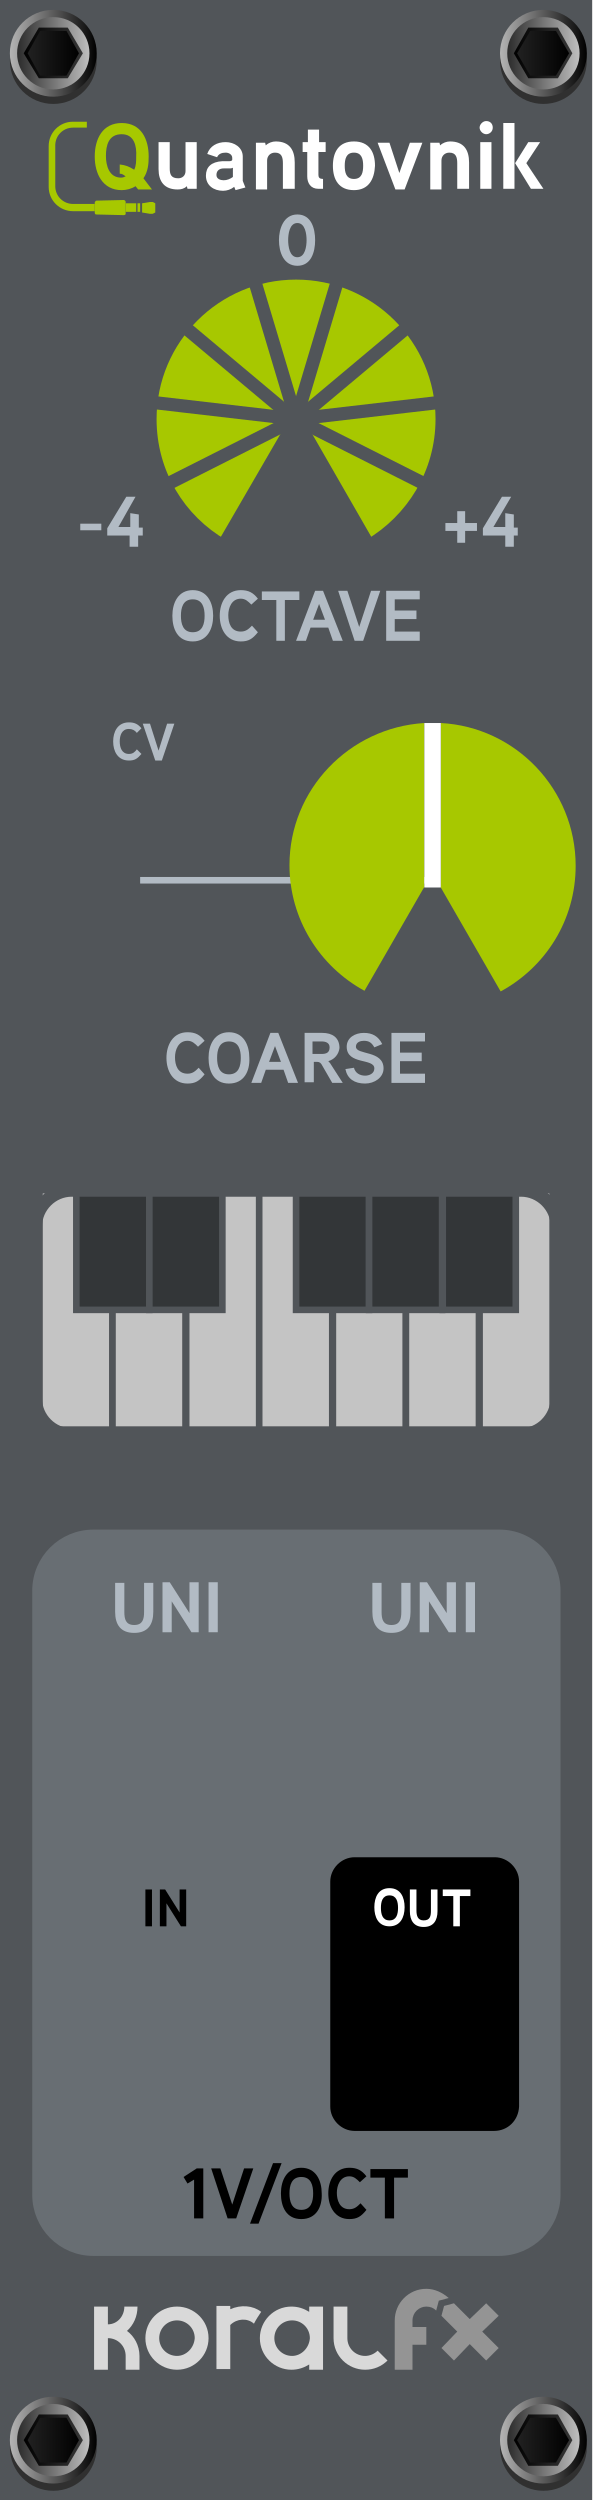
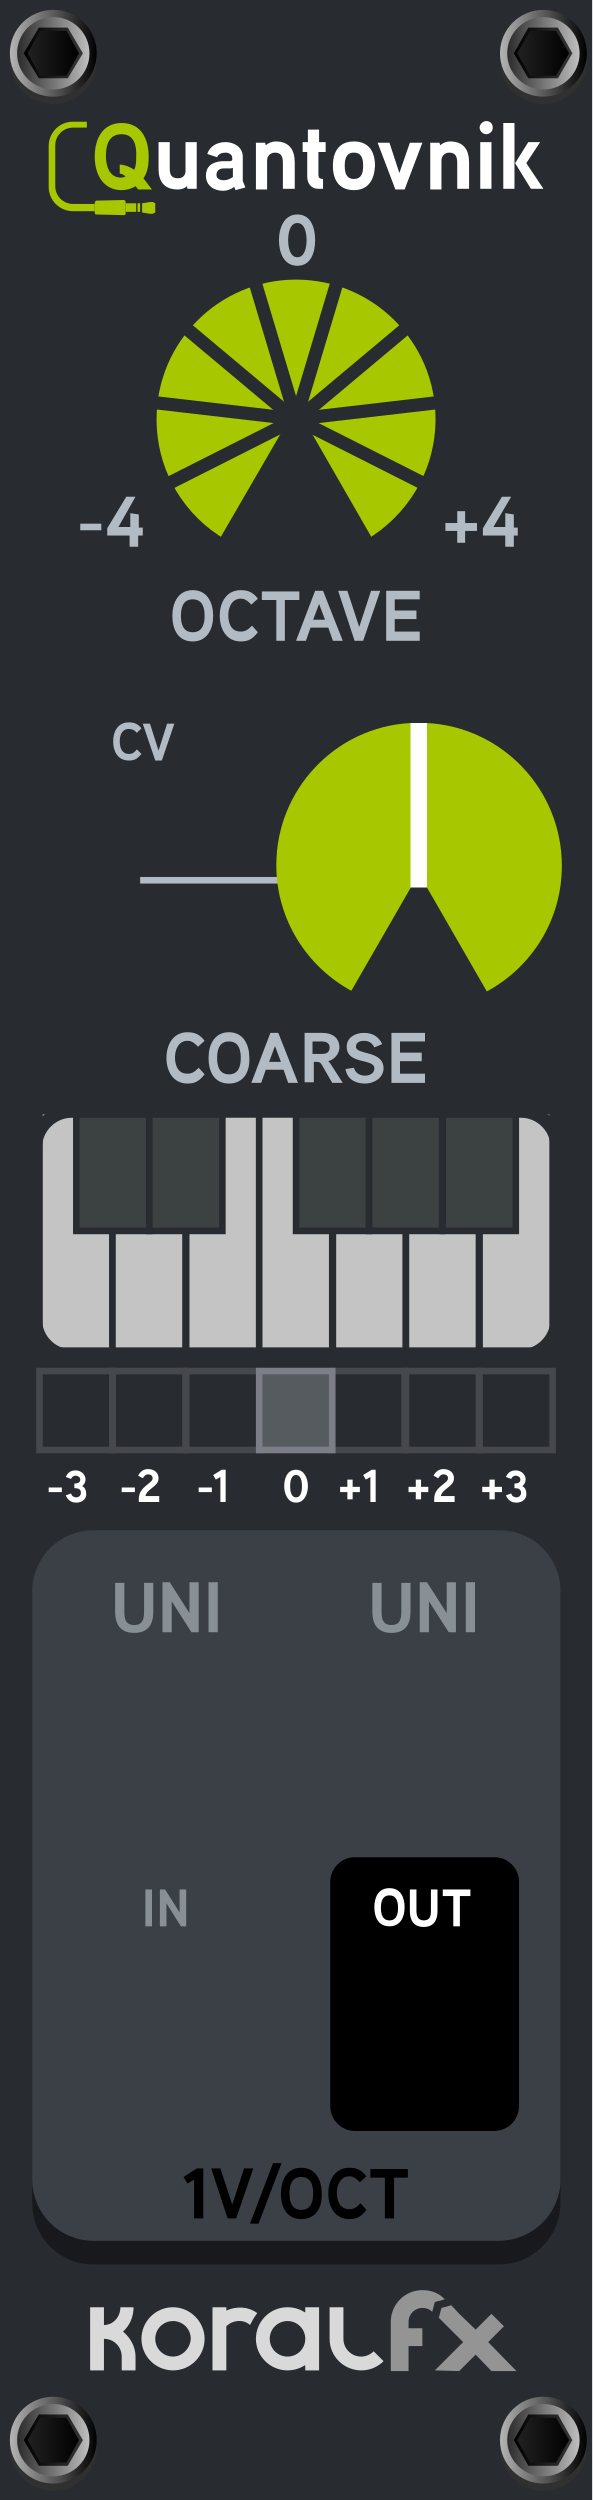
<svg xmlns="http://www.w3.org/2000/svg" version="1.1" id="svg8" x="0px" y="0px" viewBox="0 0 90 380" enable-background="new 0 0 90 380" xml:space="preserve">
-   <path id="rect817" fill="#515559" d="M0,0h90v380H0V0z" />
-   <path fill="#686E73" d="M75.8,342.9H14.2c-5.2,0-9.3-4.2-9.3-9.3v-91.8c0-5.2,4.2-9.3,9.3-9.3h61.7c5.2,0,9.3,4.2,9.3,9.3v91.8  C85.2,338.7,81,342.9,75.8,342.9z" />
+   <path id="rect817" fill="#282C30" d="M0,0h90v380H0V0z" />
+   <path fill="#17191C" d="M75.8,344.2H14.2c-5.2,0-9.3-4.2-9.3-9.3V243c0-5.2,4.2-9.3,9.3-9.3h61.7c5.2,0,9.3,4.2,9.3,9.3v91.8  C85.2,340,81,344.2,75.8,344.2z" />
+   <path fill="#3B4047" d="M75.8,340.6H14.2c-5.2,0-9.3-4.2-9.3-9.3v-89.4c0-5.2,4.2-9.3,9.3-9.3h61.7c5.2,0,9.3,4.2,9.3,9.3v89.4  C85.2,336.4,81,340.6,75.8,340.6z" />
  <g>
    <g>
      <path fill="#B2BBC4" d="M29.3,97.5c-2.3,0-3.1-1.9-3.1-3.9c0-2,0.9-3.9,3.1-3.9s3.1,1.9,3.1,3.9C32.4,95.6,31.5,97.5,29.3,97.5z     M29.3,91.1c-1.5,0-1.8,1.3-1.8,2.5s0.3,2.5,1.8,2.5s1.8-1.3,1.8-2.5S30.8,91.1,29.3,91.1z" />
      <path fill="#B2BBC4" d="M39.2,96.1c-0.8,1-1.4,1.4-2.6,1.4c-2.2,0-3.2-1.9-3.2-3.9c0-2,1-3.9,3.2-3.9c1.2,0,1.9,0.4,2.6,1.3    l-1,0.9c-0.5-0.5-0.9-0.9-1.6-0.9c-1.4,0-1.9,1.4-1.9,2.5c0,1.2,0.4,2.5,1.9,2.5c0.8,0,1.2-0.4,1.7-0.9L39.2,96.1z" />
      <path fill="#B2BBC4" d="M45.5,91.2h-2.2v6.2H42v-6.2h-2.2v-1.3h5.7V91.2z" />
      <path fill="#B2BBC4" d="M52.1,97.4h-1.5l-0.7-2h-2.7l-0.7,2H45l2.9-7.6h1.2L52.1,97.4z M49.4,94.2l-0.9-2.4l-0.9,2.4H49.4z" />
      <path fill="#B2BBC4" d="M57.8,89.8l-2.6,7.6h-1.3l-2.5-7.6h1.4l1.8,5.5l1.8-5.5H57.8z" />
      <path fill="#B2BBC4" d="M63.8,97.4h-5.1v-7.6h5.1v1.3H60v1.7h3.3v1.3H60v1.9h3.8V97.4z" />
    </g>
  </g>
  <g>
    <g>
      <path fill="#B2BBC4" d="M31.1,163.3c-0.8,1-1.4,1.4-2.6,1.4c-2.2,0-3.2-1.9-3.2-3.9c0-2,1-3.9,3.2-3.9c1.2,0,1.9,0.4,2.6,1.3    l-1,0.9c-0.5-0.5-0.9-0.9-1.6-0.9c-1.4,0-1.9,1.4-1.9,2.5c0,1.2,0.4,2.5,1.9,2.5c0.8,0,1.2-0.4,1.7-0.9L31.1,163.3z" />
      <path fill="#B2BBC4" d="M34.8,164.7c-2.3,0-3.1-1.9-3.1-3.9c0-2,0.9-3.9,3.1-3.9s3.1,1.9,3.1,3.9C38,162.8,37.1,164.7,34.8,164.7z     M34.8,158.3c-1.5,0-1.8,1.3-1.8,2.5s0.3,2.5,1.8,2.5s1.8-1.3,1.8-2.5S36.3,158.3,34.8,158.3z" />
      <path fill="#B2BBC4" d="M45.3,164.6h-1.5l-0.7-2h-2.7l-0.7,2h-1.5l2.9-7.6h1.2L45.3,164.6z M42.7,161.4l-0.9-2.4l-0.9,2.4H42.7z" />
      <path fill="#B2BBC4" d="M49.9,161.3c0.1,0.1,0.3,0.3,0.4,0.5l1.8,2.8h-1.6l-1.5-2.6c-0.2-0.4-0.4-0.6-0.8-0.6h-0.5v3.1h-1.4V157    h2.7c1.5,0,2.6,0.7,2.6,2.3C51.5,160.2,50.9,161,49.9,161.3z M48.9,158.3h-1.4v1.9h1.4c0.7,0,1.2-0.2,1.2-1    C50.1,158.5,49.5,158.3,48.9,158.3z" />
      <path fill="#B2BBC4" d="M55.5,164.7c-1.6,0-2.7-0.7-3-2.2l1.3-0.2c0.2,0.8,0.9,1.2,1.7,1.2c0.6,0,1.4-0.3,1.4-1.1    c0-1.6-4.2-0.5-4.2-3.3c0-1.4,1.3-2.1,2.6-2.1c1.3,0,2.2,0.5,2.8,1.7l-1.2,0.5c-0.4-0.7-0.8-1-1.6-1c-0.5,0-1.2,0.2-1.2,0.9    c0,1.3,4.2,0.5,4.2,3.3C58.3,163.8,56.9,164.7,55.5,164.7z" />
      <path fill="#B2BBC4" d="M64.6,164.6h-5.1V157h5.1v1.3h-3.8v1.7h3.3v1.3h-3.3v1.9h3.8V164.6z" />
    </g>
  </g>
  <g>
    <g>
+       <path fill="#FFFFFF" d="M9.4,226.8h-2v-0.7h2V226.8z" />
+       <path fill="#FFFFFF" d="M11.6,228.4c-0.8,0-1.3-0.4-1.6-1.1l0.8-0.3c0.1,0.4,0.4,0.6,0.8,0.6c0.4,0,0.7-0.3,0.7-0.7    c0-0.6-0.5-0.7-1-0.7v-0.7c0.4,0,0.9-0.1,0.9-0.6c0-0.4-0.4-0.6-0.7-0.6c-0.3,0-0.6,0.2-0.7,0.5l-0.8-0.3c0.3-0.7,0.8-1,1.5-1    c0.8,0,1.5,0.6,1.5,1.4c0,0.4-0.2,0.7-0.5,1c0.4,0.2,0.6,0.6,0.6,1.1C13.2,227.8,12.5,228.4,11.6,228.4z" />
+     </g>
+   </g>
+   <g>
+     <g>
+       <path fill="#FFFFFF" d="M20.5,226.8h-2v-0.7h2V226.8z" />
+       <path fill="#FFFFFF" d="M24.2,228.3h-3.1v-0.6c0.1-1.8,2.1-2.2,2.1-3c0-0.4-0.3-0.6-0.7-0.6c-0.4,0-0.6,0.3-0.8,0.6l-0.7-0.4    c0.3-0.6,0.8-1,1.5-1c0.9,0,1.6,0.5,1.6,1.4c0,1.3-1.7,1.5-2,2.7h2.1V228.3z" />
+     </g>
+   </g>
+   <g>
+     <g>
+       <path fill="#FFFFFF" d="M32.2,226.8h-2v-0.7h2V226.8z" />
+       <path fill="#FFFFFF" d="M34.3,228.3h-0.8v-3.8l-0.7,0.4l-0.4-0.7l1.3-0.8h0.6V228.3z" />
+     </g>
+   </g>
+   <g>
+     <g>
+       <path fill="#FFFFFF" d="M45,228.4c-1.3,0-1.8-1.4-1.8-2.5c0-1.1,0.4-2.5,1.8-2.5c1.3,0,1.8,1.4,1.8,2.5    C46.8,227,46.3,228.4,45,228.4z M45,224.2c-0.8,0-0.9,1.1-0.9,1.7c0,0.6,0.1,1.7,0.9,1.7c0.8,0,0.9-1.1,0.9-1.7    S45.8,224.2,45,224.2z" />
+     </g>
+   </g>
+   <g>
+     <g>
+       <path fill="#FFFFFF" d="M54.7,226.8h-1.1v1.1h-0.8v-1.1h-1.1V226h1.1v-1.1h0.8v1.1h1.1V226.8z" />
+       <path fill="#FFFFFF" d="M57.1,228.3h-0.8v-3.8l-0.7,0.4l-0.4-0.7l1.3-0.8h0.6V228.3z" />
+     </g>
+   </g>
+   <g>
+     <g>
+       <path fill="#FFFFFF" d="M65.2,226.8H64v1.1h-0.8v-1.1h-1.1V226h1.1v-1.1H64v1.1h1.1V226.8z" />
+       <path fill="#FFFFFF" d="M69.1,228.3H66v-0.6c0.1-1.8,2.1-2.2,2.1-3c0-0.4-0.3-0.6-0.7-0.6c-0.4,0-0.6,0.3-0.8,0.6l-0.7-0.4    c0.3-0.6,0.8-1,1.5-1c0.9,0,1.6,0.5,1.6,1.4c0,1.3-1.7,1.5-2,2.7h2.1V228.3z" />
+     </g>
+   </g>
+   <g>
+     <g>
+       <path fill="#FFFFFF" d="M76.3,226.8h-1.1v1.1h-0.8v-1.1h-1.1V226h1.1v-1.1h0.8v1.1h1.1V226.8z" />
+       <path fill="#FFFFFF" d="M78.5,228.4c-0.8,0-1.3-0.4-1.6-1.1l0.8-0.3c0.1,0.4,0.4,0.6,0.8,0.6c0.4,0,0.7-0.3,0.7-0.7    c0-0.6-0.5-0.7-1-0.7v-0.7c0.4,0,0.9-0.1,0.9-0.6c0-0.4-0.4-0.6-0.7-0.6c-0.3,0-0.6,0.2-0.7,0.5l-0.8-0.3c0.3-0.7,0.8-1,1.5-1    c0.8,0,1.5,0.6,1.5,1.4c0,0.4-0.2,0.7-0.5,1c0.4,0.2,0.6,0.6,0.6,1.1C80.1,227.8,79.4,228.4,78.5,228.4z" />
+     </g>
+   </g>
+   <g>
+     <g>
      <path fill="#B2BBC4" d="M21.5,114.6c-0.6,0.7-1,1-1.9,1c-1.7,0-2.4-1.4-2.4-2.9c0-1.5,0.7-2.9,2.4-2.9c0.9,0,1.4,0.3,1.9,0.9    l-0.7,0.7c-0.3-0.4-0.7-0.6-1.2-0.6c-1.1,0-1.4,1-1.4,1.9c0,0.9,0.3,1.9,1.4,1.9c0.6,0,0.9-0.3,1.2-0.7L21.5,114.6z" />
      <path fill="#B2BBC4" d="M26.5,110l-1.9,5.6h-1l-1.9-5.6h1.1l1.3,4.1l1.3-4.1H26.5z" />
    </g>
  </g>
  <g>
    <g>
      <path fill="#B2BBC4" d="M72.5,80.7h-1.8v1.8h-1.2v-1.8h-1.8v-1.2h1.8v-1.8h1.2v1.8h1.8V80.7z" />
      <path fill="#B2BBC4" d="M78.7,81.4h-0.6v1.7h-1.3v-1.7h-3.4v-1.1l2.9-4.8h1.4L75,80.1h1.8V78l1.3,0.2v2h0.6V81.4z" />
    </g>
  </g>
  <g>
    <g>
      <path fill="#B2BBC4" d="M45.2,40.4c-2.1,0-2.8-2.1-2.8-3.9c0-1.7,0.7-3.9,2.8-3.9c2.1,0,2.7,2.1,2.7,3.9S47.3,40.4,45.2,40.4z     M45.2,33.9c-1.2,0-1.4,1.7-1.4,2.6c0,0.9,0.2,2.6,1.4,2.6c1.2,0,1.4-1.7,1.4-2.6C46.6,35.6,46.4,33.9,45.2,33.9z" />
    </g>
  </g>
  <g>
    <g>
      <path fill="#B2BBC4" d="M15.4,80.6h-3.2v-1h3.2V80.6z" />
      <path fill="#B2BBC4" d="M21.6,81.4H21v1.7h-1.3v-1.7h-3.4v-1.1l2.9-4.8h1.4L18,80.1h1.8V78l1.3,0.2v2h0.6V81.4z" />
    </g>
  </g>
  <path d="M75.1,323.9H53.9c-2,0-3.7-1.7-3.7-3.7v-34.2c0-2,1.7-3.7,3.7-3.7h21.3c2,0,3.7,1.7,3.7,3.7v34.2  C78.8,322.3,77.2,323.9,75.1,323.9z" />
  <g>
-     <path fill="#B2BBC4" d="M62.4,245c0,1.9-0.8,3.2-2.9,3.2s-2.9-1.3-2.9-3.2v-4.4H58v4.4c0,1.1,0.2,2,1.5,2c1.3,0,1.5-0.9,1.5-2v-4.4   h1.4V245z" />
-     <path fill="#B2BBC4" d="M69.3,248.1h-1.1l-3-4.7v4.7h-1.4v-7.6h1.1l3,4.7v-4.7h1.4V248.1z" />
-     <path fill="#B2BBC4" d="M72.2,248.1h-1.4v-7.6h1.4V248.1z" />
+     <g>
+       <path fill="#889096" d="M62.4,245c0,1.9-0.8,3.2-2.9,3.2s-2.9-1.3-2.9-3.2v-4.4H58v4.4c0,1.1,0.2,2,1.5,2c1.3,0,1.5-0.9,1.5-2    v-4.4h1.4V245z" />
+       <path fill="#889096" d="M69.3,248.1h-1.1l-3-4.7v4.7h-1.4v-7.6h1.1l3,4.7v-4.7h1.4V248.1z" />
+       <path fill="#889096" d="M72.2,248.1h-1.4v-7.6h1.4V248.1z" />
+     </g>
  </g>
  <g>
    <path d="M30.8,337.2h-1.3v-5.9l-1,0.6l-0.6-1l2-1.3h1V337.2z" />
    <path d="M38.5,329.6l-2.6,7.6h-1.3l-2.5-7.6h1.4l1.8,5.5l1.8-5.5H38.5z" />
    <path d="M42.8,328.8l-3.5,9.2H38l3.5-9.2H42.8z" />
    <path d="M45.8,337.3c-2.3,0-3.1-1.9-3.1-3.9s0.9-3.9,3.1-3.9s3.1,1.9,3.1,3.9C49,335.4,48.1,337.3,45.8,337.3z M45.8,330.9   c-1.5,0-1.8,1.3-1.8,2.5s0.3,2.5,1.8,2.5s1.8-1.3,1.8-2.5S47.3,330.9,45.8,330.9z" />
    <path d="M55.7,335.9c-0.8,1-1.4,1.4-2.6,1.4c-2.2,0-3.2-1.9-3.2-3.9c0-2,1-3.9,3.2-3.9c1.2,0,1.9,0.4,2.6,1.3l-1,0.9   c-0.5-0.5-0.9-0.9-1.6-0.9c-1.4,0-1.9,1.4-1.9,2.5s0.4,2.5,1.9,2.5c0.8,0,1.2-0.4,1.7-0.9L55.7,335.9z" />
    <path d="M62.1,331h-2.2v6.2h-1.4V331h-2.2v-1.3h5.7V331z" />
  </g>
  <g>
-     <path fill="#B2BBC4" d="M23.3,245c0,1.9-0.8,3.2-2.9,3.2s-2.9-1.3-2.9-3.2v-4.4h1.4v4.4c0,1.1,0.2,2,1.5,2c1.3,0,1.5-0.9,1.5-2   v-4.4h1.4V245z" />
-     <path fill="#B2BBC4" d="M30.2,248.1h-1.1l-3-4.7v4.7h-1.4v-7.6h1.1l3,4.7v-4.7h1.4V248.1z" />
-     <path fill="#B2BBC4" d="M33.1,248.1h-1.4v-7.6h1.4V248.1z" />
+     <g>
+       <path fill="#889096" d="M23.3,245c0,1.9-0.8,3.2-2.9,3.2s-2.9-1.3-2.9-3.2v-4.4h1.4v4.4c0,1.1,0.2,2,1.5,2c1.3,0,1.5-0.9,1.5-2    v-4.4h1.4V245z" />
+       <path fill="#889096" d="M30.2,248.1h-1.1l-3-4.7v4.7h-1.4v-7.6h1.1l3,4.7v-4.7h1.4V248.1z" />
+       <path fill="#889096" d="M33.1,248.1h-1.4v-7.6h1.4V248.1z" />
+     </g>
  </g>
  <g>
    <path fill="#FFFFFF" d="M59.2,292.8c-1.7,0-2.3-1.4-2.3-2.9c0-1.5,0.6-2.9,2.3-2.9c1.7,0,2.3,1.4,2.3,2.9   C61.5,291.5,60.8,292.8,59.2,292.8z M59.2,288.1c-1.1,0-1.3,1-1.3,1.9c0,0.9,0.2,1.9,1.3,1.9s1.3-1,1.3-1.9   C60.5,289.1,60.3,288.1,59.2,288.1z" />
    <path fill="#FFFFFF" d="M66.5,290.5c0,1.4-0.6,2.4-2.1,2.4s-2.1-1-2.1-2.4v-3.3h1v3.2c0,0.8,0.2,1.5,1.1,1.5c1,0,1.1-0.7,1.1-1.5   v-3.2h1V290.5z" />
    <path fill="#FFFFFF" d="M71.5,288.2h-1.6v4.6h-1v-4.6h-1.6v-1h4.2V288.2z" />
  </g>
  <g>
-     <path d="M23.1,292.8h-1v-5.6h1V292.8z" />
-     <path d="M28.3,292.8h-0.8l-2.2-3.5v3.5h-1v-5.6h0.8l2.2,3.5v-3.5h1V292.8z" />
-   </g>
-   <rect x="6" y="180.9" fill="#C4C4C4" stroke="#515559" stroke-miterlimit="10" width="11.1" height="36.4" />
-   <rect x="17.1" y="180.9" fill="#C4C4C4" stroke="#515559" stroke-miterlimit="10" width="11.1" height="36.4" />
-   <rect x="28.3" y="180.9" fill="#C4C4C4" stroke="#515559" stroke-miterlimit="10" width="11.1" height="36.4" />
-   <rect x="39.4" y="180.9" fill="#C4C4C4" stroke="#515559" stroke-miterlimit="10" width="11.1" height="36.4" />
-   <rect x="50.6" y="180.9" fill="#C4C4C4" stroke="#515559" stroke-miterlimit="10" width="11.1" height="36.4" />
-   <rect x="61.7" y="180.9" fill="#C4C4C4" stroke="#515559" stroke-miterlimit="10" width="11.1" height="36.4" />
-   <rect x="72.9" y="180.9" fill="#C4C4C4" stroke="#515559" stroke-miterlimit="10" width="11.1" height="36.4" />
-   <rect x="11.6" y="180.9" fill="#333638" stroke="#515559" stroke-miterlimit="10" width="11.1" height="18.2" />
-   <rect x="22.7" y="180.9" fill="#333638" stroke="#515559" stroke-miterlimit="10" width="11.1" height="18.2" />
-   <rect x="45" y="180.9" fill="#333638" stroke="#515559" stroke-miterlimit="10" width="11.1" height="18.2" />
-   <rect x="56.1" y="180.9" fill="#333638" stroke="#515559" stroke-miterlimit="10" width="11.1" height="18.2" />
-   <rect x="67.3" y="180.9" fill="#333638" stroke="#515559" stroke-miterlimit="10" width="11.1" height="18.2" />
-   <g>
-     <path fill="#A7C800" d="M34.4,82.1L45,63.7l0,0l10.6,18.4c6.3-3.7,10.6-10.5,10.6-18.4c0-11.7-9.5-21.2-21.2-21.2   S23.8,52,23.8,63.7C23.8,71.6,28,78.4,34.4,82.1z" />
-     <g>
-       <line fill="none" stroke="#515559" stroke-width="2" stroke-miterlimit="10" x1="45" y1="63.7" x2="55.8" y2="82.5" />
-       <line fill="none" stroke="#515559" stroke-width="2" stroke-miterlimit="10" x1="45" y1="63.7" x2="64.4" y2="73.5" />
-       <line fill="none" stroke="#515559" stroke-width="2" stroke-miterlimit="10" x1="45" y1="63.7" x2="66.5" y2="61.2" />
-       <line fill="none" stroke="#515559" stroke-width="2" stroke-miterlimit="10" x1="45" y1="63.9" x2="61.7" y2="49.9" />
-       <line fill="none" stroke="#515559" stroke-width="2" stroke-miterlimit="10" x1="45" y1="63.7" x2="51.2" y2="43" />
-       <line fill="none" stroke="#515559" stroke-width="2" stroke-miterlimit="10" x1="45" y1="63.7" x2="38.8" y2="43" />
-       <line fill="none" stroke="#515559" stroke-width="2" stroke-miterlimit="10" x1="45" y1="63.9" x2="28.3" y2="49.9" />
-       <line fill="none" stroke="#515559" stroke-width="2" stroke-miterlimit="10" x1="45" y1="63.7" x2="23.5" y2="61.2" />
-       <line fill="none" stroke="#515559" stroke-width="2" stroke-miterlimit="10" x1="45" y1="63.7" x2="25.6" y2="73.5" />
-       <line fill="none" stroke="#515559" stroke-width="2" stroke-miterlimit="10" x1="45.1" y1="63.7" x2="34.2" y2="82.5" />
-     </g>
-   </g>
-   <path fill="none" stroke="#515559" stroke-width="2" stroke-miterlimit="10" d="M79.1,218.1H10.9c-3,0-5.5-2.5-5.5-5.5v-26.2  c0-3,2.5-5.5,5.5-5.5h68.3c3,0,5.5,2.5,5.5,5.5v26.2C84.6,215.6,82.2,218.1,79.1,218.1z" />
+     <g>
+       <path fill="#889096" d="M23.1,292.8h-1v-5.6h1V292.8z" />
+       <path fill="#889096" d="M28.3,292.8h-0.8l-2.2-3.5v3.5h-1v-5.6h0.8l2.2,3.5v-3.5h1V292.8z" />
+     </g>
+   </g>
+   <rect x="6" y="168.9" fill="#C4C4C4" stroke="#282C30" stroke-miterlimit="10" width="11.1" height="36.4" />
+   <rect x="17.1" y="168.9" fill="#C4C4C4" stroke="#282C30" stroke-miterlimit="10" width="11.1" height="36.4" />
+   <rect x="28.3" y="168.9" fill="#C4C4C4" stroke="#282C30" stroke-miterlimit="10" width="11.1" height="36.4" />
+   <rect x="39.4" y="168.9" fill="#C4C4C4" stroke="#282C30" stroke-miterlimit="10" width="11.1" height="36.4" />
+   <rect x="50.6" y="168.9" fill="#C4C4C4" stroke="#282C30" stroke-miterlimit="10" width="11.1" height="36.4" />
+   <rect x="61.7" y="168.9" fill="#C4C4C4" stroke="#282C30" stroke-miterlimit="10" width="11.1" height="36.4" />
+   <rect x="72.9" y="168.9" fill="#C4C4C4" stroke="#282C30" stroke-miterlimit="10" width="11.1" height="36.4" />
+   <rect x="11.6" y="168.9" fill="#3C4142" stroke="#282C30" stroke-miterlimit="10" width="11.1" height="18.2" />
+   <rect x="22.7" y="168.9" fill="#3C4142" stroke="#282C30" stroke-miterlimit="10" width="11.1" height="18.2" />
+   <rect x="45" y="168.9" fill="#3C4142" stroke="#282C30" stroke-miterlimit="10" width="11.1" height="18.2" />
+   <rect x="56.1" y="168.9" fill="#3C4142" stroke="#282C30" stroke-miterlimit="10" width="11.1" height="18.2" />
+   <rect x="67.3" y="168.9" fill="#3C4142" stroke="#282C30" stroke-miterlimit="10" width="11.1" height="18.2" />
+   <path fill="#A7C800" d="M34.4,82.1L45,63.7l0,0l10.6,18.4c6.3-3.7,10.6-10.5,10.6-18.4c0-11.7-9.5-21.2-21.2-21.2S23.8,52,23.8,63.7  C23.8,71.6,28,78.4,34.4,82.1z" />
+   <g>
+     <line fill="none" stroke="#282C30" stroke-width="2" stroke-miterlimit="10" x1="45" y1="63.7" x2="55.8" y2="82.5" />
+     <line fill="none" stroke="#282C30" stroke-width="2" stroke-miterlimit="10" x1="45" y1="63.7" x2="64.4" y2="73.5" />
+     <line fill="none" stroke="#282C30" stroke-width="2" stroke-miterlimit="10" x1="45" y1="63.7" x2="66.5" y2="61.2" />
+     <line fill="none" stroke="#282C30" stroke-width="2" stroke-miterlimit="10" x1="45" y1="63.9" x2="61.7" y2="49.9" />
+     <line fill="none" stroke="#282C30" stroke-width="2" stroke-miterlimit="10" x1="45" y1="63.7" x2="51.2" y2="43" />
+     <line fill="none" stroke="#282C30" stroke-width="2" stroke-miterlimit="10" x1="45" y1="63.7" x2="38.8" y2="43" />
+     <line fill="none" stroke="#282C30" stroke-width="2" stroke-miterlimit="10" x1="45" y1="63.9" x2="28.3" y2="49.9" />
+     <line fill="none" stroke="#282C30" stroke-width="2" stroke-miterlimit="10" x1="45" y1="63.7" x2="23.5" y2="61.2" />
+     <line fill="none" stroke="#282C30" stroke-width="2" stroke-miterlimit="10" x1="45" y1="63.7" x2="25.6" y2="73.5" />
+     <line fill="none" stroke="#282C30" stroke-width="2" stroke-miterlimit="10" x1="45.1" y1="63.7" x2="34.2" y2="82.5" />
+   </g>
+   <path fill="none" stroke="#282C30" stroke-width="2" stroke-miterlimit="10" d="M79.1,206.1H10.9c-3,0-5.5-2.5-5.5-5.5v-26.2  c0-3,2.5-5.5,5.5-5.5h68.3c3,0,5.5,2.5,5.5,5.5v26.2C84.6,203.6,82.2,206.1,79.1,206.1z" />
  <rect x="21.3" y="133.3" fill="#B2BBC4" width="45.5" height="1" />
  <g>
-     <path fill="#A7C800" d="M67,109.9v25l9.1,15.8c6.8-3.7,11.4-10.8,11.4-19.1C87.5,120,78.4,110.5,67,109.9z" />
-     <path fill="#A7C800" d="M64.5,109.9c-11.4,0.7-20.5,10.1-20.5,21.6c0,8.2,4.6,15.4,11.4,19.1l9.1-15.8V109.9z" />
-   </g>
-   <rect x="64.5" y="109.9" fill="#FFFFFF" width="2.5" height="25" />
-   <g>
-     <path fill="#D9D9D9" d="M26.9,350.6c-2.7,0-4.8,2.2-4.8,4.8c0,2.7,2.2,4.8,4.8,4.8c2.7,0,4.8-2.2,4.8-4.8   C31.7,352.7,29.5,350.6,26.9,350.6z M26.9,358.1c-1.5,0-2.7-1.2-2.7-2.7c0-1.5,1.2-2.7,2.7-2.7c1.5,0,2.7,1.2,2.7,2.7   C29.5,356.9,28.3,358.1,26.9,358.1z" />
-     <path fill="#D9D9D9" d="M47,350.6v0.8c-0.8-0.5-1.7-0.8-2.7-0.8c-2.7,0-4.8,2.2-4.8,4.8c0,2.7,2.2,4.8,4.8,4.8c1,0,1.9-0.3,2.7-0.8   v0.8h2.1v-9.6H47z M44.4,358.1c-1.5,0-2.7-1.2-2.7-2.7c0-1.5,1.2-2.7,2.7-2.7c1.5,0,2.7,1.2,2.7,2.7   C47,356.9,45.8,358.1,44.4,358.1z" />
-     <path fill="#D9D9D9" d="M19.3,354.3c1-0.9,1.6-2.2,1.6-3.7h-2c0,1.5-1.1,2.7-2.5,2.7c0,0,0,0,0,0v-2.7h-2.1v9.6h2.1v-4.8   c0,0,0,0,0,0c1.5,0,2.7,1.2,2.7,2.7v2.1h2.1v-2.1C21.2,356.5,20.4,355.1,19.3,354.3z" />
-     <path fill="#D9D9D9" d="M39.7,351.4c-1.3-1-3.1-1.1-4.7-0.4v-0.5h-2.1v9.6h2.1v-6.7c1-1,2.6-1.1,3.6-0.2   C38.9,352.6,39.3,352,39.7,351.4z" />
-     <path fill="#D9D9D9" d="M57.4,357.3c-0.5,0.5-1.2,0.8-1.9,0.8c-1.5,0-2.7-1.2-2.7-2.7v-4.8h-2.1v4.8c0,2.7,2.2,4.8,4.8,4.8   c1.3,0,2.5-0.5,3.4-1.4L57.4,357.3z" />
-     <polygon fill="#949494" points="75.8,352 73.9,350.1 71.4,352.5 69,350.1 69,350.1 69,350.1 69,350.1 69,350.1 67.5,350.5    67.1,352 69.5,354.4 67.1,356.9 69,358.8 71.4,356.3 73.9,358.8 75.8,356.9 73.3,354.4  " />
-     <path fill="#949494" d="M64.8,347.9c-2.7,0-4.8,2.2-4.8,4.8v7.5h2.7v-3.8h2.1v-2.7h-2.1v-1c0-1.2,1-2.1,2.1-2.1   c0.6,0,1.1,0.2,1.5,0.6l0.4-1.5l1.5-0.4l0,0C67.3,348.5,66.1,347.9,64.8,347.9z" />
-   </g>
+     <path fill="#A7C800" d="M64.9,109.9v25l9.1,15.8c6.8-3.7,11.4-10.8,11.4-19.1C85.4,120,76.3,110.5,64.9,109.9z" />
+     <path fill="#A7C800" d="M62.4,109.9C51,110.5,42,120,42,131.5c0,8.2,4.6,15.4,11.4,19.1l9.1-15.8V109.9z" />
+   </g>
+   <rect x="62.4" y="109.9" fill="#FFFFFF" width="2.5" height="25" />
  <path fill="#A7C800" d="M21.8,27.1l1.3,1.7H21l-0.4-0.5c-0.6,0.4-1.4,0.6-2.1,0.6c-2.9,0-4.1-2.5-4.1-5.1c0-2.7,1.2-5.1,4.1-5.1  c3,0,4.1,2.5,4.1,5.1C22.6,24.9,22.5,26.1,21.8,27.1z M18.5,20.4c-2,0-2.4,1.7-2.4,3.3c0,1.5,0.5,3.3,2.3,3.3c0.3,0,0.5-0.1,0.7-0.2  c-0.3-0.2-0.5-0.4-0.9-0.4V25c0.9,0.1,1.4,0.3,2.2,0.8c0.3-0.6,0.3-1.3,0.3-2C20.8,22.2,20.4,20.4,18.5,20.4z" />
  <path fill="#FFFFFF" d="M29.9,28.7h-1.4l-0.1-0.4c-0.4,0.4-0.9,0.5-1.4,0.5c-2,0-2.9-1.2-2.9-3.1v-4.1h1.7v4c0,0.9,0.2,1.5,1.3,1.5  c0.6,0,1.1-0.4,1.1-1.1v-4.4h1.7V28.7z" />
  <path fill="#FFFFFF" d="M37.3,28.5l-1.5,0.4l-0.2-0.5c-0.5,0.4-1.1,0.6-1.7,0.6c-1.4,0-2.6-0.8-2.6-2.3c0-1.3,0.8-2.1,2.5-2.2  c0.4,0,1.1,0,1.1,0c0.2,0,0.4-0.1,0.4-0.2v-0.3c0-0.5-0.5-0.8-1-0.8c-0.6,0-1.1,0.2-1.3,0.7l-1.5-0.5c0.4-1.2,1.5-1.8,2.8-1.8  c1.3,0,2.6,0.8,2.6,2.2v3.7L37.3,28.5z M35.4,25.5c-0.2,0.1-0.3,0.1-0.5,0.1h-0.9c-0.6,0-1.1,0.3-1.1,1c0,0.6,0.6,0.8,1.1,0.8  c0.5,0,1-0.2,1.4-0.5V25.5z" />
  <path fill="#FFFFFF" d="M44.7,28.7h-1.7v-3.9c0-0.9-0.2-1.6-1.2-1.6c-0.7,0-1.2,0.5-1.2,1.2v4.4h-1.7v-7.1h1.4l0.1,0.4  c0.4-0.4,1-0.6,1.5-0.6c2.1,0,2.9,1.3,2.9,3.2V28.7z" />
  <path fill="#FFFFFF" d="M49.4,23.1h-1v3.5c0,0.4,0.2,0.6,0.7,0.6v1.5h-0.7c-1.2,0-1.7-0.9-1.7-1.9v-3.7H46v-1.5h0.8v-1.9h1.7v1.9h1  V23.1z" />
  <path fill="#FFFFFF" d="M53.8,28.9c-2.3,0-3.2-1.6-3.2-3.7c0-2.1,0.9-3.7,3.2-3.7s3.2,1.6,3.2,3.7C56.9,27.3,56,28.9,53.8,28.9z   M53.8,23.2c-1.2,0-1.4,1-1.4,2c0,1,0.2,2,1.4,2c1.2,0,1.4-1,1.4-2C55.2,24.2,55,23.2,53.8,23.2z" />
  <path fill="#FFFFFF" d="M64.2,21.7l-2.7,7.1h-1.4l-2.7-7.1h1.8l1.5,4.6l1.6-4.6H64.2z" />
  <path fill="#FFFFFF" d="M71.2,28.7h-1.7v-3.9c0-0.9-0.2-1.6-1.2-1.6c-0.7,0-1.2,0.5-1.2,1.2v4.4h-1.7v-7.1h1.4l0.1,0.4  c0.4-0.4,1-0.6,1.5-0.6c2.1,0,2.9,1.3,2.9,3.2V28.7z" />
  <path fill="#FFFFFF" d="M73.9,20.4c-0.5,0-1-0.5-1-1s0.5-1,1-1c0.6,0,1,0.4,1,1S74.4,20.4,73.9,20.4z M74.7,28.7H73v-7.1h1.7V28.7z" />
  <path fill="#FFFFFF" d="M78.2,28.7h-1.7v-10h1.7V28.7z M82.6,28.7h-1.9l-2.4-3.9l2-3.2h1.8l-2.1,3.2L82.6,28.7z" />
  <g>
    <g>
      <path fill="#A7C800" d="M14.4,32.1h-3.3c-2,0-3.7-1.6-3.7-3.7v-6.2c0-2,1.6-3.7,3.7-3.7h2.1v0.9h-2.1c-1.5,0-2.7,1.2-2.7,2.7v6.2    c0,1.5,1.2,2.7,2.7,2.7h3.3V32.1z" />
    </g>
    <rect x="19.1" y="30.9" fill="#A7C800" width="1.6" height="1.3" />
    <path fill="#A7C800" d="M18.8,32.7l-4.2-0.1c-0.1,0-0.2-0.1-0.2-0.3v-1.5c0-0.1,0.1-0.2,0.2-0.3l4.2-0.1c0.1,0,0.3,0.1,0.3,0.3v1.8   C19.1,32.6,19,32.7,18.8,32.7z" />
    <rect x="20.9" y="30.9" fill="#A7C800" width="0.4" height="1.3" />
    <g>
      <polygon fill="#A7C800" points="23.2,30.7 22.8,30.7 21.6,30.9 21.6,32.3 22.8,32.5 23.2,32.5 23.6,32.3 23.6,30.9   " />
    </g>
  </g>
  <g>
    <circle fill="#303030" cx="8.1" cy="9.2" r="6.6" />
    <linearGradient id="SVGID_1_" gradientUnits="userSpaceOnUse" x1="1.46" y1="8.065" x2="14.755" y2="8.065">
      <stop offset="0" style="stop-color:#B5B5B5" />
      <stop offset="1" style="stop-color:#000000" />
    </linearGradient>
    <circle fill="url(#SVGID_1_)" cx="8.1" cy="8.1" r="6.6" />
    <linearGradient id="SVGID_2_" gradientUnits="userSpaceOnUse" x1="13.629" y1="8.065" x2="2.585" y2="8.065">
      <stop offset="0" style="stop-color:#BFBFBF" />
      <stop offset="1" style="stop-color:#2B2B2B" />
    </linearGradient>
    <circle fill="url(#SVGID_2_)" cx="8.1" cy="8.1" r="5.5" />
    <linearGradient id="SVGID_3_" gradientUnits="userSpaceOnUse" x1="12.579" y1="8.065" x2="3.635" y2="8.065">
      <stop offset="0" style="stop-color:#363636" />
      <stop offset="1" style="stop-color:#000000" />
    </linearGradient>
    <polygon fill="url(#SVGID_3_)" points="10.3,4.2 5.9,4.2 3.6,8.1 5.9,11.9 10.3,11.9 12.6,8.1  " />
    <linearGradient id="SVGID_4_" gradientUnits="userSpaceOnUse" x1="4.185" y1="8.065" x2="12.03" y2="8.065">
      <stop offset="0" style="stop-color:#212121" />
      <stop offset="1" style="stop-color:#000000" />
    </linearGradient>
    <polygon fill="url(#SVGID_4_)" points="10.1,4.7 6.1,4.7 4.2,8.1 6.1,11.5 10.1,11.5 12,8.1  " />
  </g>
  <g>
    <circle fill="#303030" cx="8.1" cy="372" r="6.6" />
    <linearGradient id="SVGID_5_" gradientUnits="userSpaceOnUse" x1="1.46" y1="370.904" x2="14.755" y2="370.904">
      <stop offset="0" style="stop-color:#B5B5B5" />
      <stop offset="1" style="stop-color:#000000" />
    </linearGradient>
    <circle fill="url(#SVGID_5_)" cx="8.1" cy="370.9" r="6.6" />
    <linearGradient id="SVGID_6_" gradientUnits="userSpaceOnUse" x1="13.629" y1="370.904" x2="2.585" y2="370.904">
      <stop offset="0" style="stop-color:#BFBFBF" />
      <stop offset="1" style="stop-color:#2B2B2B" />
    </linearGradient>
    <circle fill="url(#SVGID_6_)" cx="8.1" cy="370.9" r="5.5" />
    <linearGradient id="SVGID_7_" gradientUnits="userSpaceOnUse" x1="12.579" y1="370.904" x2="3.635" y2="370.904">
      <stop offset="0" style="stop-color:#363636" />
      <stop offset="1" style="stop-color:#000000" />
    </linearGradient>
    <polygon fill="url(#SVGID_7_)" points="10.3,367 5.9,367 3.6,370.9 5.9,374.8 10.3,374.8 12.6,370.9  " />
    <linearGradient id="SVGID_8_" gradientUnits="userSpaceOnUse" x1="4.185" y1="370.904" x2="12.03" y2="370.904">
      <stop offset="0" style="stop-color:#212121" />
      <stop offset="1" style="stop-color:#000000" />
    </linearGradient>
    <polygon fill="url(#SVGID_8_)" points="10.1,367.5 6.1,367.5 4.2,370.9 6.1,374.3 10.1,374.3 12,370.9  " />
  </g>
  <g>
    <circle fill="#303030" cx="82.6" cy="9.2" r="6.6" />
    <linearGradient id="SVGID_9_" gradientUnits="userSpaceOnUse" x1="75.924" y1="8.065" x2="89.219" y2="8.065">
      <stop offset="0" style="stop-color:#B5B5B5" />
      <stop offset="1" style="stop-color:#000000" />
    </linearGradient>
    <circle fill="url(#SVGID_9_)" cx="82.6" cy="8.1" r="6.6" />
    <linearGradient id="SVGID_10_" gradientUnits="userSpaceOnUse" x1="88.093" y1="8.065" x2="77.049" y2="8.065">
      <stop offset="0" style="stop-color:#BFBFBF" />
      <stop offset="1" style="stop-color:#2B2B2B" />
    </linearGradient>
    <circle fill="url(#SVGID_10_)" cx="82.6" cy="8.1" r="5.5" />
    <linearGradient id="SVGID_11_" gradientUnits="userSpaceOnUse" x1="87.043" y1="8.065" x2="78.1" y2="8.065">
      <stop offset="0" style="stop-color:#363636" />
      <stop offset="1" style="stop-color:#000000" />
    </linearGradient>
    <polygon fill="url(#SVGID_11_)" points="84.8,4.2 80.3,4.2 78.1,8.1 80.3,11.9 84.8,11.9 87,8.1  " />
    <linearGradient id="SVGID_12_" gradientUnits="userSpaceOnUse" x1="78.649" y1="8.065" x2="86.494" y2="8.065">
      <stop offset="0" style="stop-color:#212121" />
      <stop offset="1" style="stop-color:#000000" />
    </linearGradient>
    <polygon fill="url(#SVGID_12_)" points="84.5,4.7 80.6,4.7 78.6,8.1 80.6,11.5 84.5,11.5 86.5,8.1  " />
  </g>
  <g>
    <circle fill="#303030" cx="82.6" cy="372" r="6.6" />
    <linearGradient id="SVGID_13_" gradientUnits="userSpaceOnUse" x1="75.924" y1="370.904" x2="89.219" y2="370.904">
      <stop offset="0" style="stop-color:#B5B5B5" />
      <stop offset="1" style="stop-color:#000000" />
    </linearGradient>
    <circle fill="url(#SVGID_13_)" cx="82.6" cy="370.9" r="6.6" />
    <linearGradient id="SVGID_14_" gradientUnits="userSpaceOnUse" x1="88.093" y1="370.904" x2="77.049" y2="370.904">
      <stop offset="0" style="stop-color:#BFBFBF" />
      <stop offset="1" style="stop-color:#2B2B2B" />
    </linearGradient>
    <circle fill="url(#SVGID_14_)" cx="82.6" cy="370.9" r="5.5" />
    <linearGradient id="SVGID_15_" gradientUnits="userSpaceOnUse" x1="87.043" y1="370.904" x2="78.1" y2="370.904">
      <stop offset="0" style="stop-color:#363636" />
      <stop offset="1" style="stop-color:#000000" />
    </linearGradient>
    <polygon fill="url(#SVGID_15_)" points="84.8,367 80.3,367 78.1,370.9 80.3,374.8 84.8,374.8 87,370.9  " />
    <linearGradient id="SVGID_16_" gradientUnits="userSpaceOnUse" x1="78.649" y1="370.904" x2="86.494" y2="370.904">
      <stop offset="0" style="stop-color:#212121" />
      <stop offset="1" style="stop-color:#000000" />
    </linearGradient>
    <polygon fill="url(#SVGID_16_)" points="84.5,367.5 80.6,367.5 78.6,370.9 80.6,374.3 84.5,374.3 86.5,370.9  " />
  </g>
+   <rect x="6" y="208.4" fill="none" stroke="#46484D" stroke-miterlimit="10" width="11.1" height="12" />
+   <rect x="17.1" y="208.4" fill="none" stroke="#46484D" stroke-miterlimit="10" width="11.1" height="12" />
+   <rect x="28.3" y="208.4" fill="none" stroke="#46484D" stroke-miterlimit="10" width="11.1" height="12" />
+   <rect x="50.4" y="208.4" fill="none" stroke="#46484D" stroke-miterlimit="10" width="11.1" height="12" />
+   <rect x="39.4" y="208.4" fill="#555B5E" stroke="#7C7E87" stroke-miterlimit="10" width="11.1" height="12" />
+   <rect x="61.7" y="208.4" fill="none" stroke="#46484D" stroke-miterlimit="10" width="11.1" height="12" />
+   <rect x="72.9" y="208.4" fill="none" stroke="#46484D" stroke-miterlimit="10" width="11.1" height="12" />
+   <g>
+     <path fill="#D9D9D9" d="M26.3,350.7c-2.7,0-4.8,2.2-4.8,4.8c0,2.7,2.2,4.8,4.8,4.8c2.7,0,4.8-2.2,4.8-4.8   C31.1,352.9,28.9,350.7,26.3,350.7z M26.3,358.2c-1.5,0-2.7-1.2-2.7-2.7c0-1.5,1.2-2.7,2.7-2.7c1.5,0,2.7,1.2,2.7,2.7   C28.9,357,27.7,358.2,26.3,358.2z" />
+     <path fill="#D9D9D9" d="M46.4,350.7v0.8c-0.8-0.5-1.7-0.8-2.7-0.8c-2.7,0-4.8,2.2-4.8,4.8c0,2.7,2.2,4.8,4.8,4.8   c1,0,1.9-0.3,2.7-0.8v0.8h2.1v-9.6H46.4z M43.7,358.2c-1.5,0-2.7-1.2-2.7-2.7c0-1.5,1.2-2.7,2.7-2.7c1.5,0,2.7,1.2,2.7,2.7   C46.4,357,45.2,358.2,43.7,358.2z" />
+     <path fill="#D9D9D9" d="M18.7,354.4c1-0.9,1.6-2.2,1.6-3.7h-2c0,1.5-1.1,2.7-2.5,2.7c0,0,0,0,0,0v-2.7h-2.1v9.6h2.1v-4.8   c0,0,0,0,0,0c1.5,0,2.7,1.2,2.7,2.7v2.1h2.1v-2.1C20.6,356.7,19.8,355.3,18.7,354.4z" />
+     <path fill="#D9D9D9" d="M39.1,351.6c-1.3-1-3.1-1.1-4.7-0.4v-0.5h-2.1v9.6h2.1v-6.7c1-1,2.6-1.1,3.6-0.2   C38.3,352.8,38.7,352.1,39.1,351.6z" />
+     <path fill="#D9D9D9" d="M56.8,357.4c-0.5,0.5-1.2,0.8-1.9,0.8c-1.5,0-2.7-1.2-2.7-2.7v-4.8h-2.1v4.8c0,2.7,2.2,4.8,4.8,4.8   c1.3,0,2.5-0.5,3.4-1.4L56.8,357.4z" />
+     <g>
+       <polygon fill="#949494" points="76.6,353.6 74.7,351.7 72.3,354.1 69.8,351.7 69.8,351.7 69.8,351.7 69.8,351.7 68.6,350.4     67.1,350.8 66.7,352.3 70.4,356 66.1,360.3 69.8,360.4 72.3,357.9 74.7,360.4 78.5,360.4 74.2,356   " />
+       <path fill="#949494" d="M64.2,348.1c-2.7,0-4.8,2.2-4.8,4.8v7.5h2.7v-3.8h2.1v-2.7h-2.1v-1c0-1.2,1-2.1,2.1-2.1    c0.6,0,1.1,0.2,1.5,0.6l0.4-1.5l1.5-0.4l0,0C66.8,348.6,65.6,348.1,64.2,348.1z" />
+     </g>
+   </g>
</svg>
